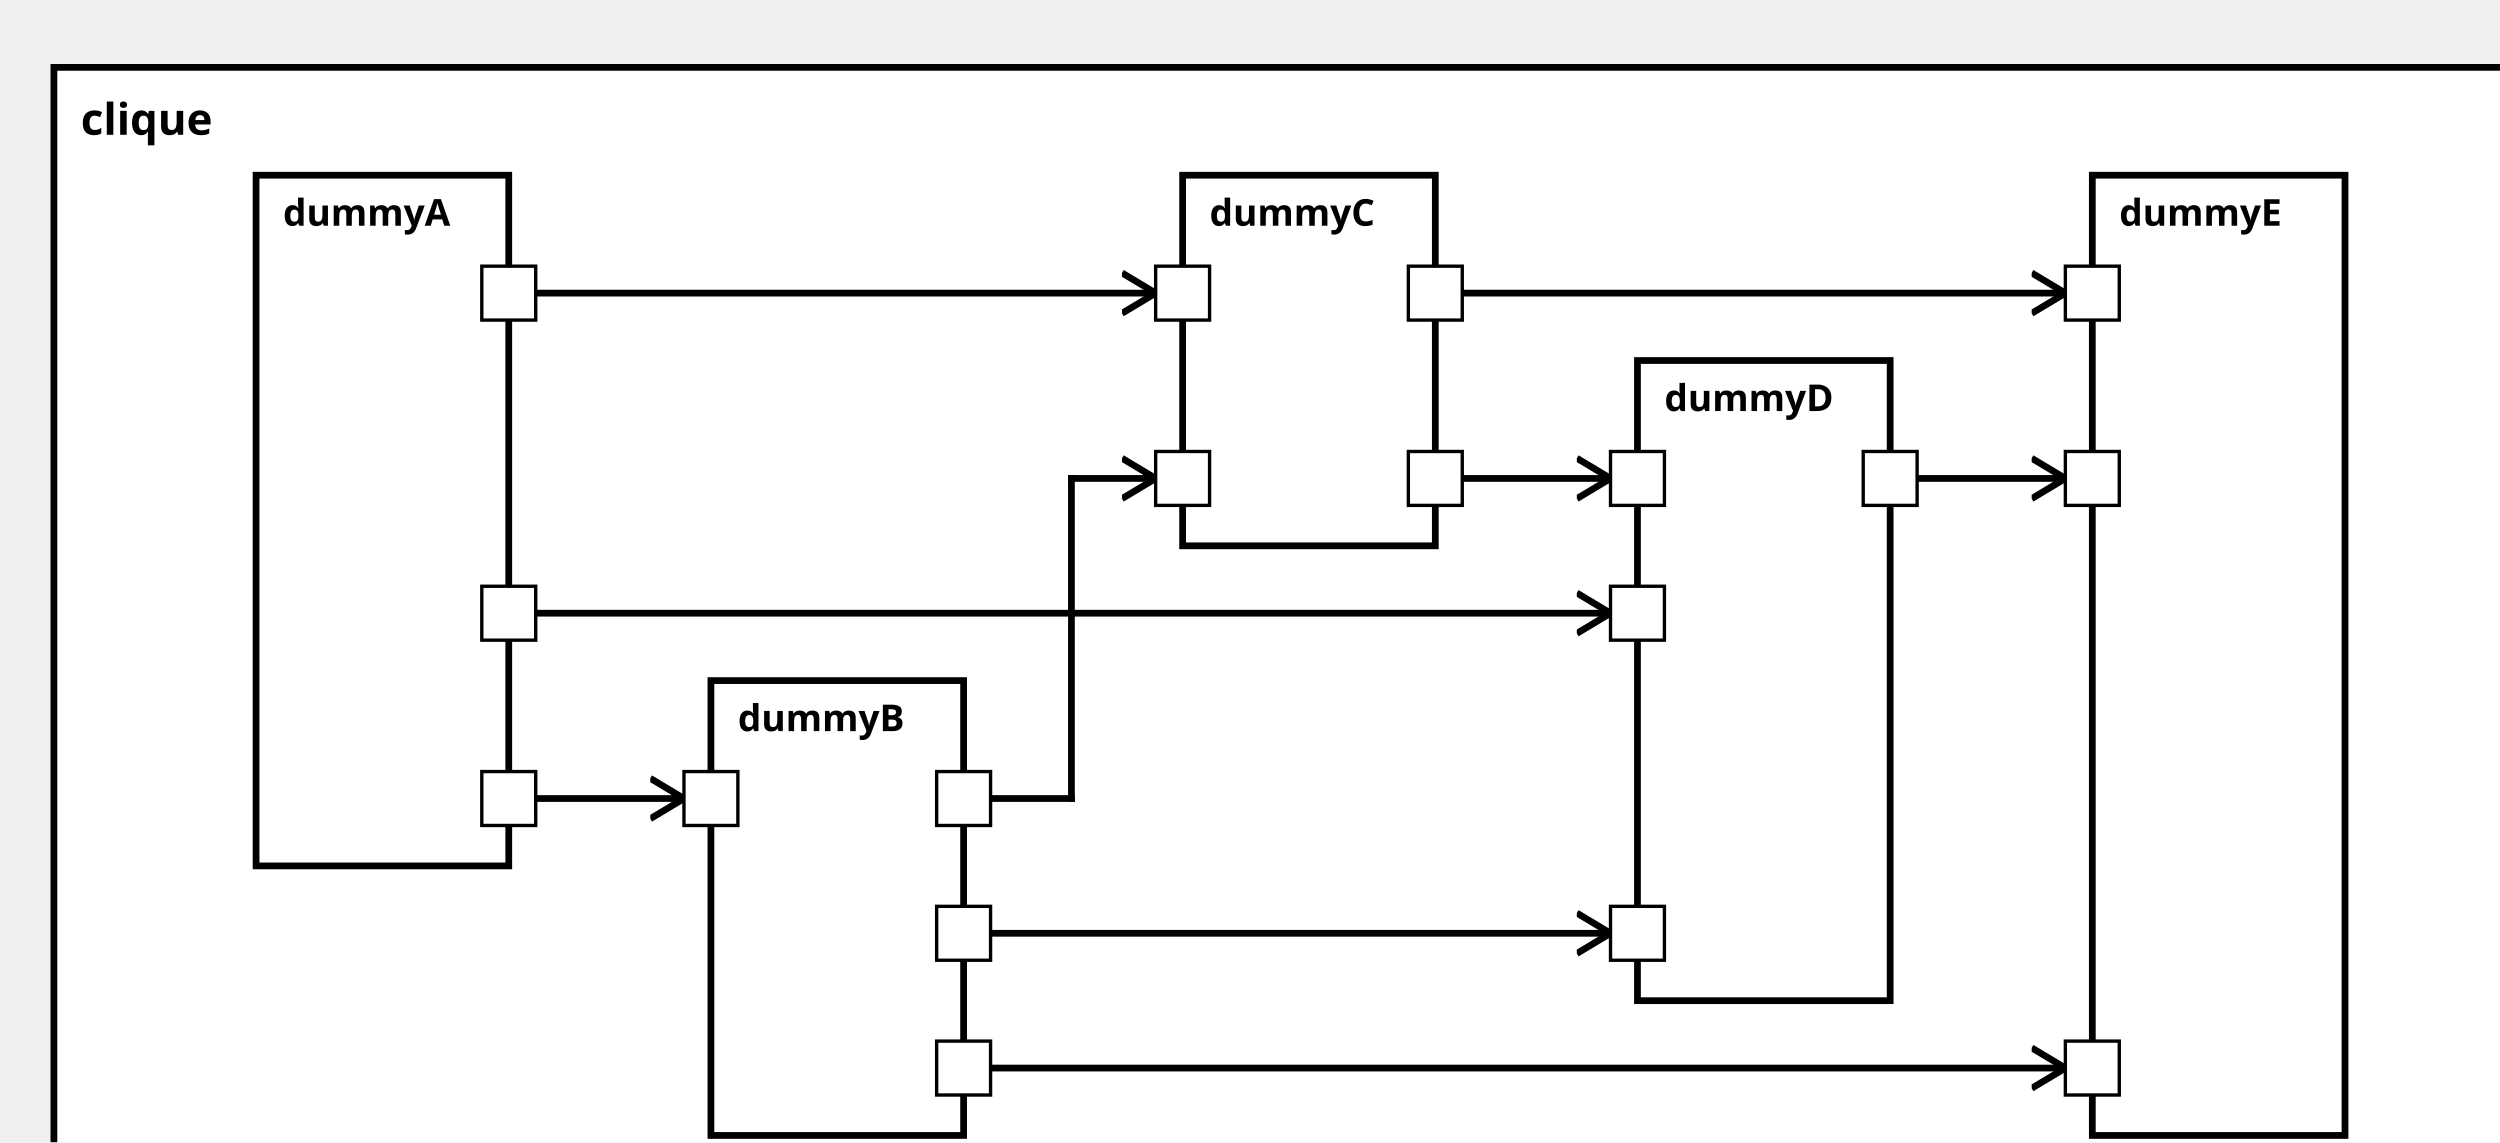
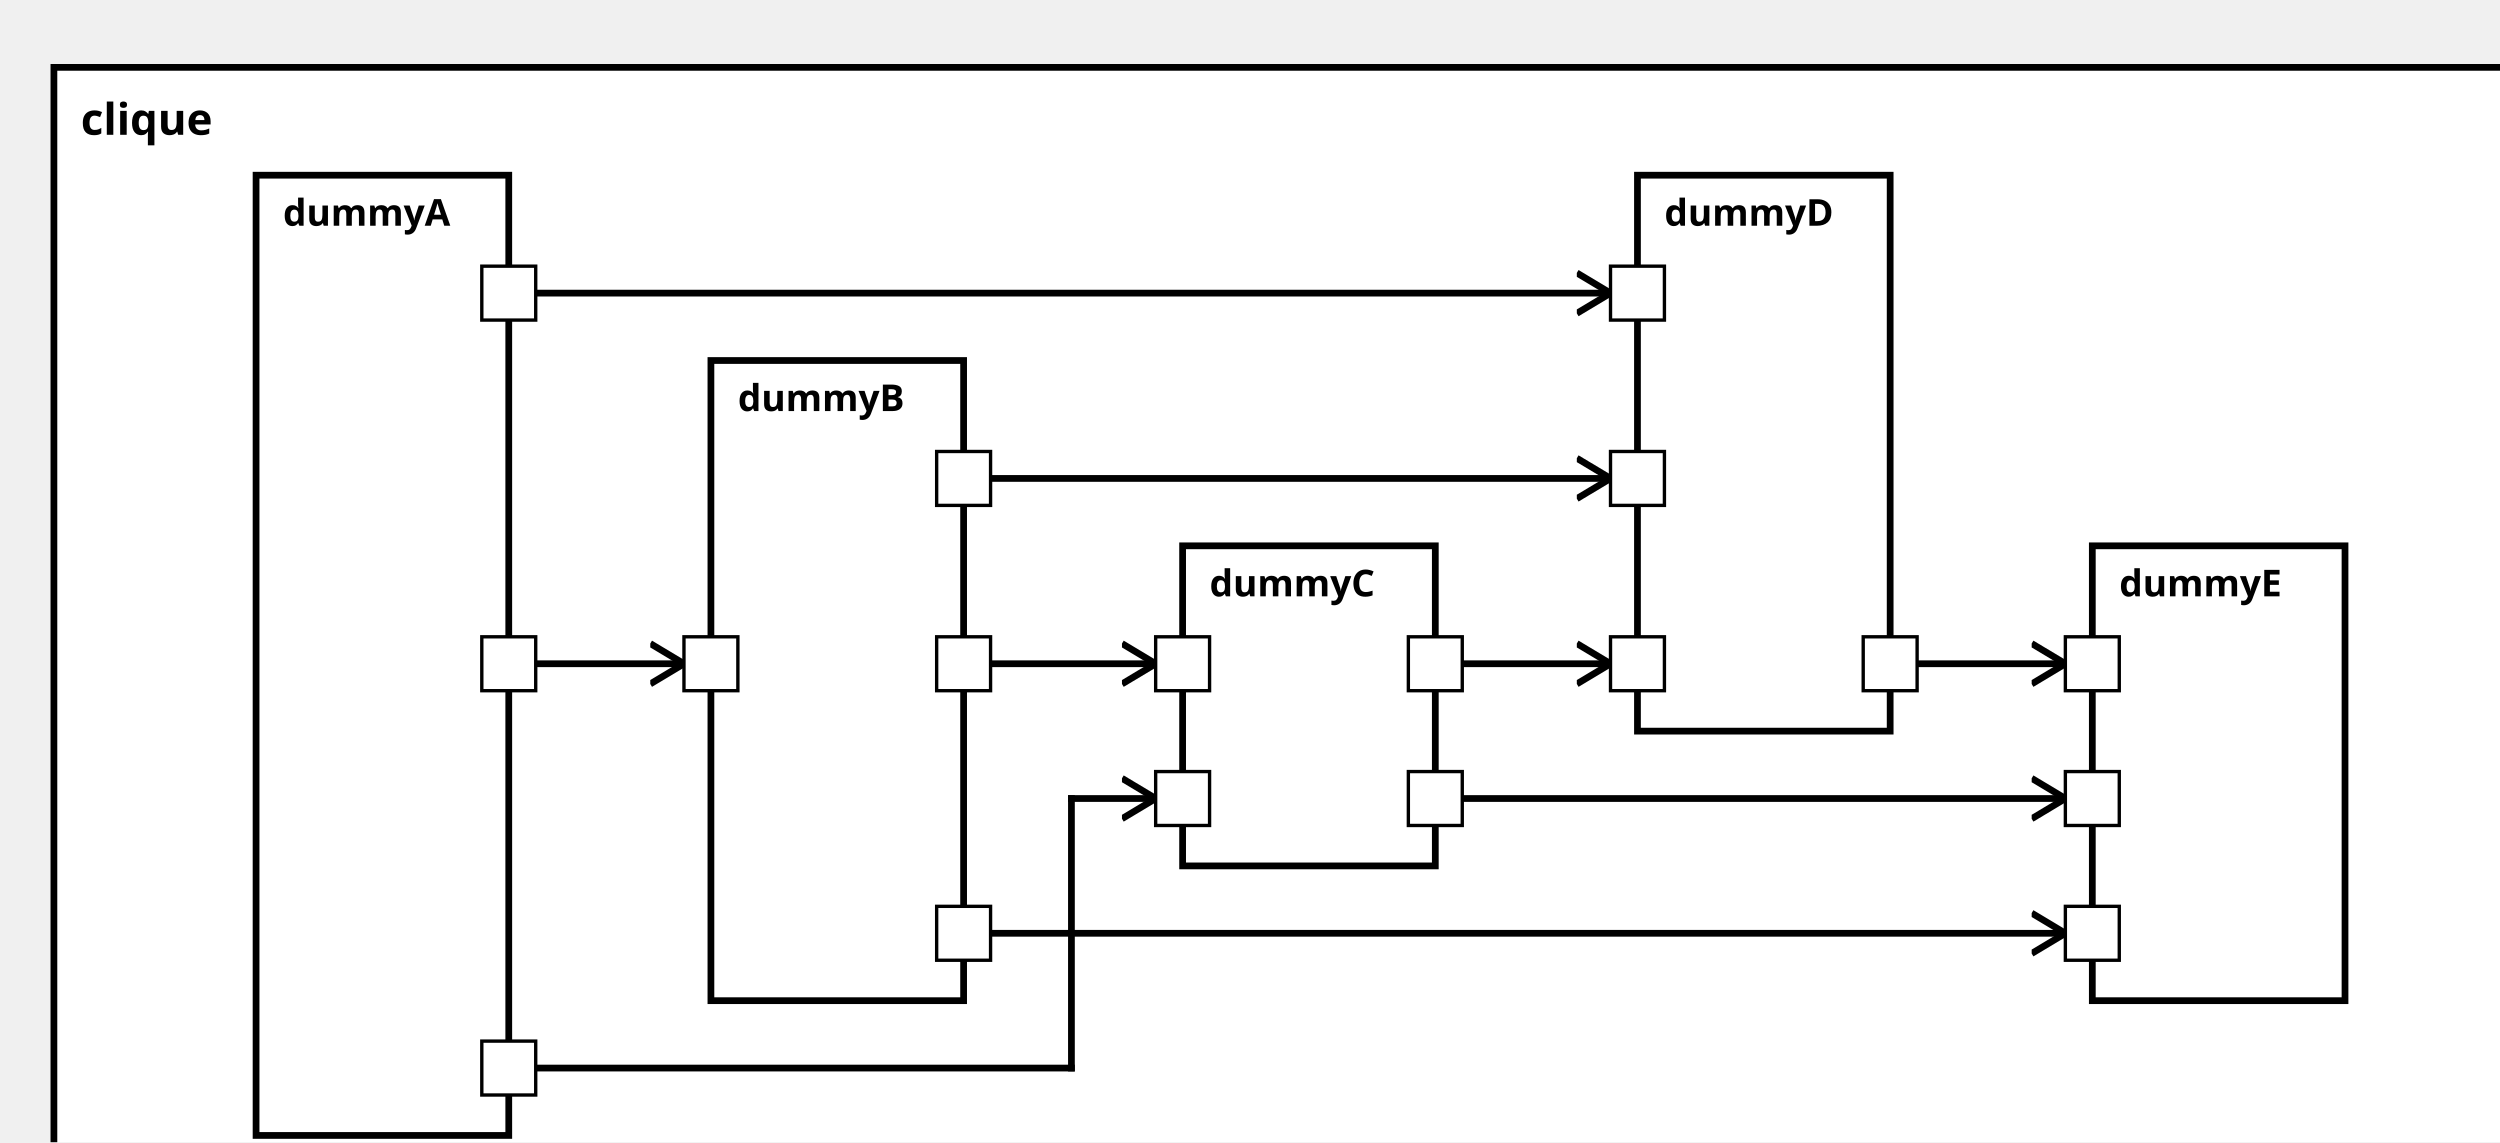
<svg xmlns="http://www.w3.org/2000/svg" xmlns:xlink="http://www.w3.org/1999/xlink" width="100%" height="100%" version="1.1">
  <svg version="1.1">
    <g transform="translate(16 20)">
      <rect id="70" width="740" height="337" style="fill:white;stroke:black;stroke-width:2;fill-opacity:1.0;stroke-opacity:1.0" />
      <text x="8" y="20" style="font-weight: bold" font-family="Verdana" font-size="13" fill="black">
            clique
    </text>
    </g>
  </svg>
  <g transform="translate(76 52)">
-     <rect data-name="testManuelSchrick.split.clique.dummyA" id="72" width="75" height="205" style="fill:white;stroke:black;stroke-width:2;fill-opacity:1.0;stroke-opacity:1.0" />
+     <rect data-name="testManuelSchrick.split.clique.dummyA" id="72" width="75" height="285" style="fill:white;stroke:black;stroke-width:2;fill-opacity:1.0;stroke-opacity:1.0" />
    <text x="8" y="15" alignment-baseline="middle" style="font-weight: bold" font-family="Verdana" font-size="11" fill="black">
    dummyA
    </text>
  </g>
-   <g transform="translate(211 202)">
-     <rect data-name="testManuelSchrick.split.clique.dummyB" id="73" width="75" height="135" style="fill:white;stroke:black;stroke-width:2;fill-opacity:1.0;stroke-opacity:1.0" />
+   <g transform="translate(211 107)">
+     <rect data-name="testManuelSchrick.split.clique.dummyB" id="73" width="75" height="190" style="fill:white;stroke:black;stroke-width:2;fill-opacity:1.0;stroke-opacity:1.0" />
    <text x="8" y="15" alignment-baseline="middle" style="font-weight: bold" font-family="Verdana" font-size="11" fill="black">
    dummyB
    </text>
  </g>
-   <g transform="translate(351 52)">
-     <rect data-name="testManuelSchrick.split.clique.dummyC" id="74" width="75" height="110" style="fill:white;stroke:black;stroke-width:2;fill-opacity:1.0;stroke-opacity:1.0" />
+   <g transform="translate(351 162)">
+     <rect data-name="testManuelSchrick.split.clique.dummyC" id="74" width="75" height="95" style="fill:white;stroke:black;stroke-width:2;fill-opacity:1.0;stroke-opacity:1.0" />
    <text x="8" y="15" alignment-baseline="middle" style="font-weight: bold" font-family="Verdana" font-size="11" fill="black">
    dummyC
    </text>
  </g>
-   <g transform="translate(486 107)">
-     <rect data-name="testManuelSchrick.split.clique.dummyD" id="75" width="75" height="190" style="fill:white;stroke:black;stroke-width:2;fill-opacity:1.0;stroke-opacity:1.0" />
+   <g transform="translate(486 52)">
+     <rect data-name="testManuelSchrick.split.clique.dummyD" id="75" width="75" height="165" style="fill:white;stroke:black;stroke-width:2;fill-opacity:1.0;stroke-opacity:1.0" />
    <text x="8" y="15" alignment-baseline="middle" style="font-weight: bold" font-family="Verdana" font-size="11" fill="black">
    dummyD
    </text>
  </g>
-   <g transform="translate(621 52)">
-     <rect data-name="testManuelSchrick.split.clique.dummyE" id="76" width="75" height="285" style="fill:white;stroke:black;stroke-width:2;fill-opacity:1.0;stroke-opacity:1.0" />
+   <g transform="translate(621 162)">
+     <rect data-name="testManuelSchrick.split.clique.dummyE" id="76" width="75" height="135" style="fill:white;stroke:black;stroke-width:2;fill-opacity:1.0;stroke-opacity:1.0" />
    <text x="8" y="15" alignment-baseline="middle" style="font-weight: bold" font-family="Verdana" font-size="11" fill="black">
    dummyE
    </text>
  </g>
  <defs>
    <marker id="0,0,0" markerWidth="13" markerHeight="13" refX="5" refY="5" orient="auto">
      <polyline points="0,2 5,5 0,8" style="fill:none; stroke:rgb(0,0,0);                     stroke-width:1" />
    </marker>
  </defs>
-   <line stroke-linecap="square" x1="151" y1="237" x2="203" y2="237" style="stroke:rgb(0, 0,0);             stroke-width:2;                 marker-end: url(#0,0,0)             " />
-   <line stroke-linecap="square" x1="151" y1="87" x2="343" y2="87" style="stroke:rgb(0, 0,0);             stroke-width:2;                 marker-end: url(#0,0,0)             " />
-   <line stroke-linecap="square" x1="151" y1="182" x2="478" y2="182" style="stroke:rgb(0, 0,0);             stroke-width:2;                 marker-end: url(#0,0,0)             " />
-   <line stroke-linecap="square" x1="286" y1="237" x2="318" y2="237" style="stroke:rgb(0, 0,0);             stroke-width:2; " />
-   <line stroke-linecap="square" x1="318" y1="237" x2="318" y2="142" style="stroke:rgb(0, 0,0);             stroke-width:2; " />
-   <line stroke-linecap="square" x1="318" y1="142" x2="343" y2="142" style="stroke:rgb(0, 0,0);             stroke-width:2;                 marker-end: url(#0,0,0)             " />
-   <line stroke-linecap="square" x1="286" y1="277" x2="478" y2="277" style="stroke:rgb(0, 0,0);             stroke-width:2;                 marker-end: url(#0,0,0)             " />
-   <line stroke-linecap="square" x1="286" y1="317" x2="613" y2="317" style="stroke:rgb(0, 0,0);             stroke-width:2;                 marker-end: url(#0,0,0)             " />
-   <line stroke-linecap="square" x1="426" y1="142" x2="478" y2="142" style="stroke:rgb(0, 0,0);             stroke-width:2;                 marker-end: url(#0,0,0)             " />
-   <line stroke-linecap="square" x1="426" y1="87" x2="613" y2="87" style="stroke:rgb(0, 0,0);             stroke-width:2;                 marker-end: url(#0,0,0)             " />
-   <line stroke-linecap="square" x1="561" y1="142" x2="613" y2="142" style="stroke:rgb(0, 0,0);             stroke-width:2;                 marker-end: url(#0,0,0)             " />
+   <line stroke-linecap="square" x1="151" y1="197" x2="203" y2="197" style="stroke:rgb(0, 0,0);             stroke-width:2;                 marker-end: url(#0,0,0)             " />
+   <line stroke-linecap="square" x1="151" y1="317" x2="318" y2="317" style="stroke:rgb(0, 0,0);             stroke-width:2; " />
+   <line stroke-linecap="square" x1="318" y1="317" x2="318" y2="237" style="stroke:rgb(0, 0,0);             stroke-width:2; " />
+   <line stroke-linecap="square" x1="318" y1="237" x2="343" y2="237" style="stroke:rgb(0, 0,0);             stroke-width:2;                 marker-end: url(#0,0,0)             " />
+   <line stroke-linecap="square" x1="151" y1="87" x2="478" y2="87" style="stroke:rgb(0, 0,0);             stroke-width:2;                 marker-end: url(#0,0,0)             " />
+   <line stroke-linecap="square" x1="286" y1="197" x2="343" y2="197" style="stroke:rgb(0, 0,0);             stroke-width:2;                 marker-end: url(#0,0,0)             " />
+   <line stroke-linecap="square" x1="286" y1="142" x2="478" y2="142" style="stroke:rgb(0, 0,0);             stroke-width:2;                 marker-end: url(#0,0,0)             " />
+   <line stroke-linecap="square" x1="286" y1="277" x2="613" y2="277" style="stroke:rgb(0, 0,0);             stroke-width:2;                 marker-end: url(#0,0,0)             " />
+   <line stroke-linecap="square" x1="426" y1="197" x2="478" y2="197" style="stroke:rgb(0, 0,0);             stroke-width:2;                 marker-end: url(#0,0,0)             " />
+   <line stroke-linecap="square" x1="426" y1="237" x2="613" y2="237" style="stroke:rgb(0, 0,0);             stroke-width:2;                 marker-end: url(#0,0,0)             " />
+   <line stroke-linecap="square" x1="561" y1="197" x2="613" y2="197" style="stroke:rgb(0, 0,0);             stroke-width:2;                 marker-end: url(#0,0,0)             " />
  <defs>
    <rect id="port" x="0" y="0" width="16" height="16" style="fill:white;stroke:rgb(0,0,0);stroke-width:1;fill-opacity:1.0;stroke-opacity:1.0" />
  </defs>
-   <use x="143" y="229" xlink:href="#port" />
-   <text text-anchor="end" alignment-baseline="middle" x="140" y="239" transform="rotate(0,140,239)" style="font-weight: regular" font-family="Verdana" font-size="9" fill="black">
+   <use x="143" y="189" xlink:href="#port" />
+   <text text-anchor="end" alignment-baseline="middle" x="140" y="199" transform="rotate(0,140,199)" style="font-weight: regular" font-family="Verdana" font-size="9" fill="black">
+ 
+ </text>
+   <use x="143" y="309" xlink:href="#port" />
+   <text text-anchor="end" alignment-baseline="middle" x="140" y="319" transform="rotate(0,140,319)" style="font-weight: regular" font-family="Verdana" font-size="9" fill="black">

</text>
  <use x="143" y="79" xlink:href="#port" />
  <text text-anchor="end" alignment-baseline="middle" x="140" y="89" transform="rotate(0,140,89)" style="font-weight: regular" font-family="Verdana" font-size="9" fill="black">

</text>
-   <use x="143" y="174" xlink:href="#port" />
-   <text text-anchor="end" alignment-baseline="middle" x="140" y="184" transform="rotate(0,140,184)" style="font-weight: regular" font-family="Verdana" font-size="9" fill="black">
+   <use x="203" y="189" xlink:href="#port" />
+   <text text-anchor="start" alignment-baseline="middle" x="222" y="199" transform="rotate(0,222,199)" style="font-weight: regular" font-family="Verdana" font-size="9" fill="black">

</text>
-   <use x="203" y="229" xlink:href="#port" />
-   <text text-anchor="start" alignment-baseline="middle" x="222" y="239" transform="rotate(0,222,239)" style="font-weight: regular" font-family="Verdana" font-size="9" fill="black">
+   <use x="278" y="189" xlink:href="#port" />
+   <text text-anchor="end" alignment-baseline="middle" x="275" y="199" transform="rotate(0,275,199)" style="font-weight: regular" font-family="Verdana" font-size="9" fill="black">

</text>
-   <use x="278" y="229" xlink:href="#port" />
-   <text text-anchor="end" alignment-baseline="middle" x="275" y="239" transform="rotate(0,275,239)" style="font-weight: regular" font-family="Verdana" font-size="9" fill="black">
+   <use x="278" y="134" xlink:href="#port" />
+   <text text-anchor="end" alignment-baseline="middle" x="275" y="144" transform="rotate(0,275,144)" style="font-weight: regular" font-family="Verdana" font-size="9" fill="black">

</text>
  <use x="278" y="269" xlink:href="#port" />
  <text text-anchor="end" alignment-baseline="middle" x="275" y="279" transform="rotate(0,275,279)" style="font-weight: regular" font-family="Verdana" font-size="9" fill="black">

</text>
-   <use x="278" y="309" xlink:href="#port" />
-   <text text-anchor="end" alignment-baseline="middle" x="275" y="319" transform="rotate(0,275,319)" style="font-weight: regular" font-family="Verdana" font-size="9" fill="black">
+   <use x="343" y="229" xlink:href="#port" />
+   <text text-anchor="start" alignment-baseline="middle" x="362" y="239" transform="rotate(0,362,239)" style="font-weight: regular" font-family="Verdana" font-size="9" fill="black">

</text>
-   <use x="343" y="79" xlink:href="#port" />
-   <text text-anchor="start" alignment-baseline="middle" x="362" y="89" transform="rotate(0,362,89)" style="font-weight: regular" font-family="Verdana" font-size="9" fill="black">
+   <use x="343" y="189" xlink:href="#port" />
+   <text text-anchor="start" alignment-baseline="middle" x="362" y="199" transform="rotate(0,362,199)" style="font-weight: regular" font-family="Verdana" font-size="9" fill="black">

</text>
-   <use x="343" y="134" xlink:href="#port" />
-   <text text-anchor="start" alignment-baseline="middle" x="362" y="144" transform="rotate(0,362,144)" style="font-weight: regular" font-family="Verdana" font-size="9" fill="black">
+   <use x="418" y="189" xlink:href="#port" />
+   <text text-anchor="end" alignment-baseline="middle" x="415" y="199" transform="rotate(0,415,199)" style="font-weight: regular" font-family="Verdana" font-size="9" fill="black">

</text>
-   <use x="418" y="134" xlink:href="#port" />
-   <text text-anchor="end" alignment-baseline="middle" x="415" y="144" transform="rotate(0,415,144)" style="font-weight: regular" font-family="Verdana" font-size="9" fill="black">
+   <use x="418" y="229" xlink:href="#port" />
+   <text text-anchor="end" alignment-baseline="middle" x="415" y="239" transform="rotate(0,415,239)" style="font-weight: regular" font-family="Verdana" font-size="9" fill="black">

</text>
-   <use x="418" y="79" xlink:href="#port" />
-   <text text-anchor="end" alignment-baseline="middle" x="415" y="89" transform="rotate(0,415,89)" style="font-weight: regular" font-family="Verdana" font-size="9" fill="black">
- 
- </text>
-   <use x="478" y="174" xlink:href="#port" />
-   <text text-anchor="start" alignment-baseline="middle" x="497" y="184" transform="rotate(0,497,184)" style="font-weight: regular" font-family="Verdana" font-size="9" fill="black">
- 
- </text>
-   <use x="478" y="269" xlink:href="#port" />
-   <text text-anchor="start" alignment-baseline="middle" x="497" y="279" transform="rotate(0,497,279)" style="font-weight: regular" font-family="Verdana" font-size="9" fill="black">
+   <use x="478" y="79" xlink:href="#port" />
+   <text text-anchor="start" alignment-baseline="middle" x="497" y="89" transform="rotate(0,497,89)" style="font-weight: regular" font-family="Verdana" font-size="9" fill="black">

</text>
  <use x="478" y="134" xlink:href="#port" />
  <text text-anchor="start" alignment-baseline="middle" x="497" y="144" transform="rotate(0,497,144)" style="font-weight: regular" font-family="Verdana" font-size="9" fill="black">

</text>
-   <use x="553" y="134" xlink:href="#port" />
-   <text text-anchor="end" alignment-baseline="middle" x="550" y="144" transform="rotate(0,550,144)" style="font-weight: regular" font-family="Verdana" font-size="9" fill="black">
+   <use x="478" y="189" xlink:href="#port" />
+   <text text-anchor="start" alignment-baseline="middle" x="497" y="199" transform="rotate(0,497,199)" style="font-weight: regular" font-family="Verdana" font-size="9" fill="black">

</text>
-   <use x="613" y="309" xlink:href="#port" />
-   <text text-anchor="start" alignment-baseline="middle" x="632" y="319" transform="rotate(0,632,319)" style="font-weight: regular" font-family="Verdana" font-size="9" fill="black">
+   <use x="553" y="189" xlink:href="#port" />
+   <text text-anchor="end" alignment-baseline="middle" x="550" y="199" transform="rotate(0,550,199)" style="font-weight: regular" font-family="Verdana" font-size="9" fill="black">

</text>
-   <use x="613" y="79" xlink:href="#port" />
-   <text text-anchor="start" alignment-baseline="middle" x="632" y="89" transform="rotate(0,632,89)" style="font-weight: regular" font-family="Verdana" font-size="9" fill="black">
+   <use x="613" y="269" xlink:href="#port" />
+   <text text-anchor="start" alignment-baseline="middle" x="632" y="279" transform="rotate(0,632,279)" style="font-weight: regular" font-family="Verdana" font-size="9" fill="black">

</text>
-   <use x="613" y="134" xlink:href="#port" />
-   <text text-anchor="start" alignment-baseline="middle" x="632" y="144" transform="rotate(0,632,144)" style="font-weight: regular" font-family="Verdana" font-size="9" fill="black">
+   <use x="613" y="229" xlink:href="#port" />
+   <text text-anchor="start" alignment-baseline="middle" x="632" y="239" transform="rotate(0,632,239)" style="font-weight: regular" font-family="Verdana" font-size="9" fill="black">
+ 
+ </text>
+   <use x="613" y="189" xlink:href="#port" />
+   <text text-anchor="start" alignment-baseline="middle" x="632" y="199" transform="rotate(0,632,199)" style="font-weight: regular" font-family="Verdana" font-size="9" fill="black">

</text>
</svg>
